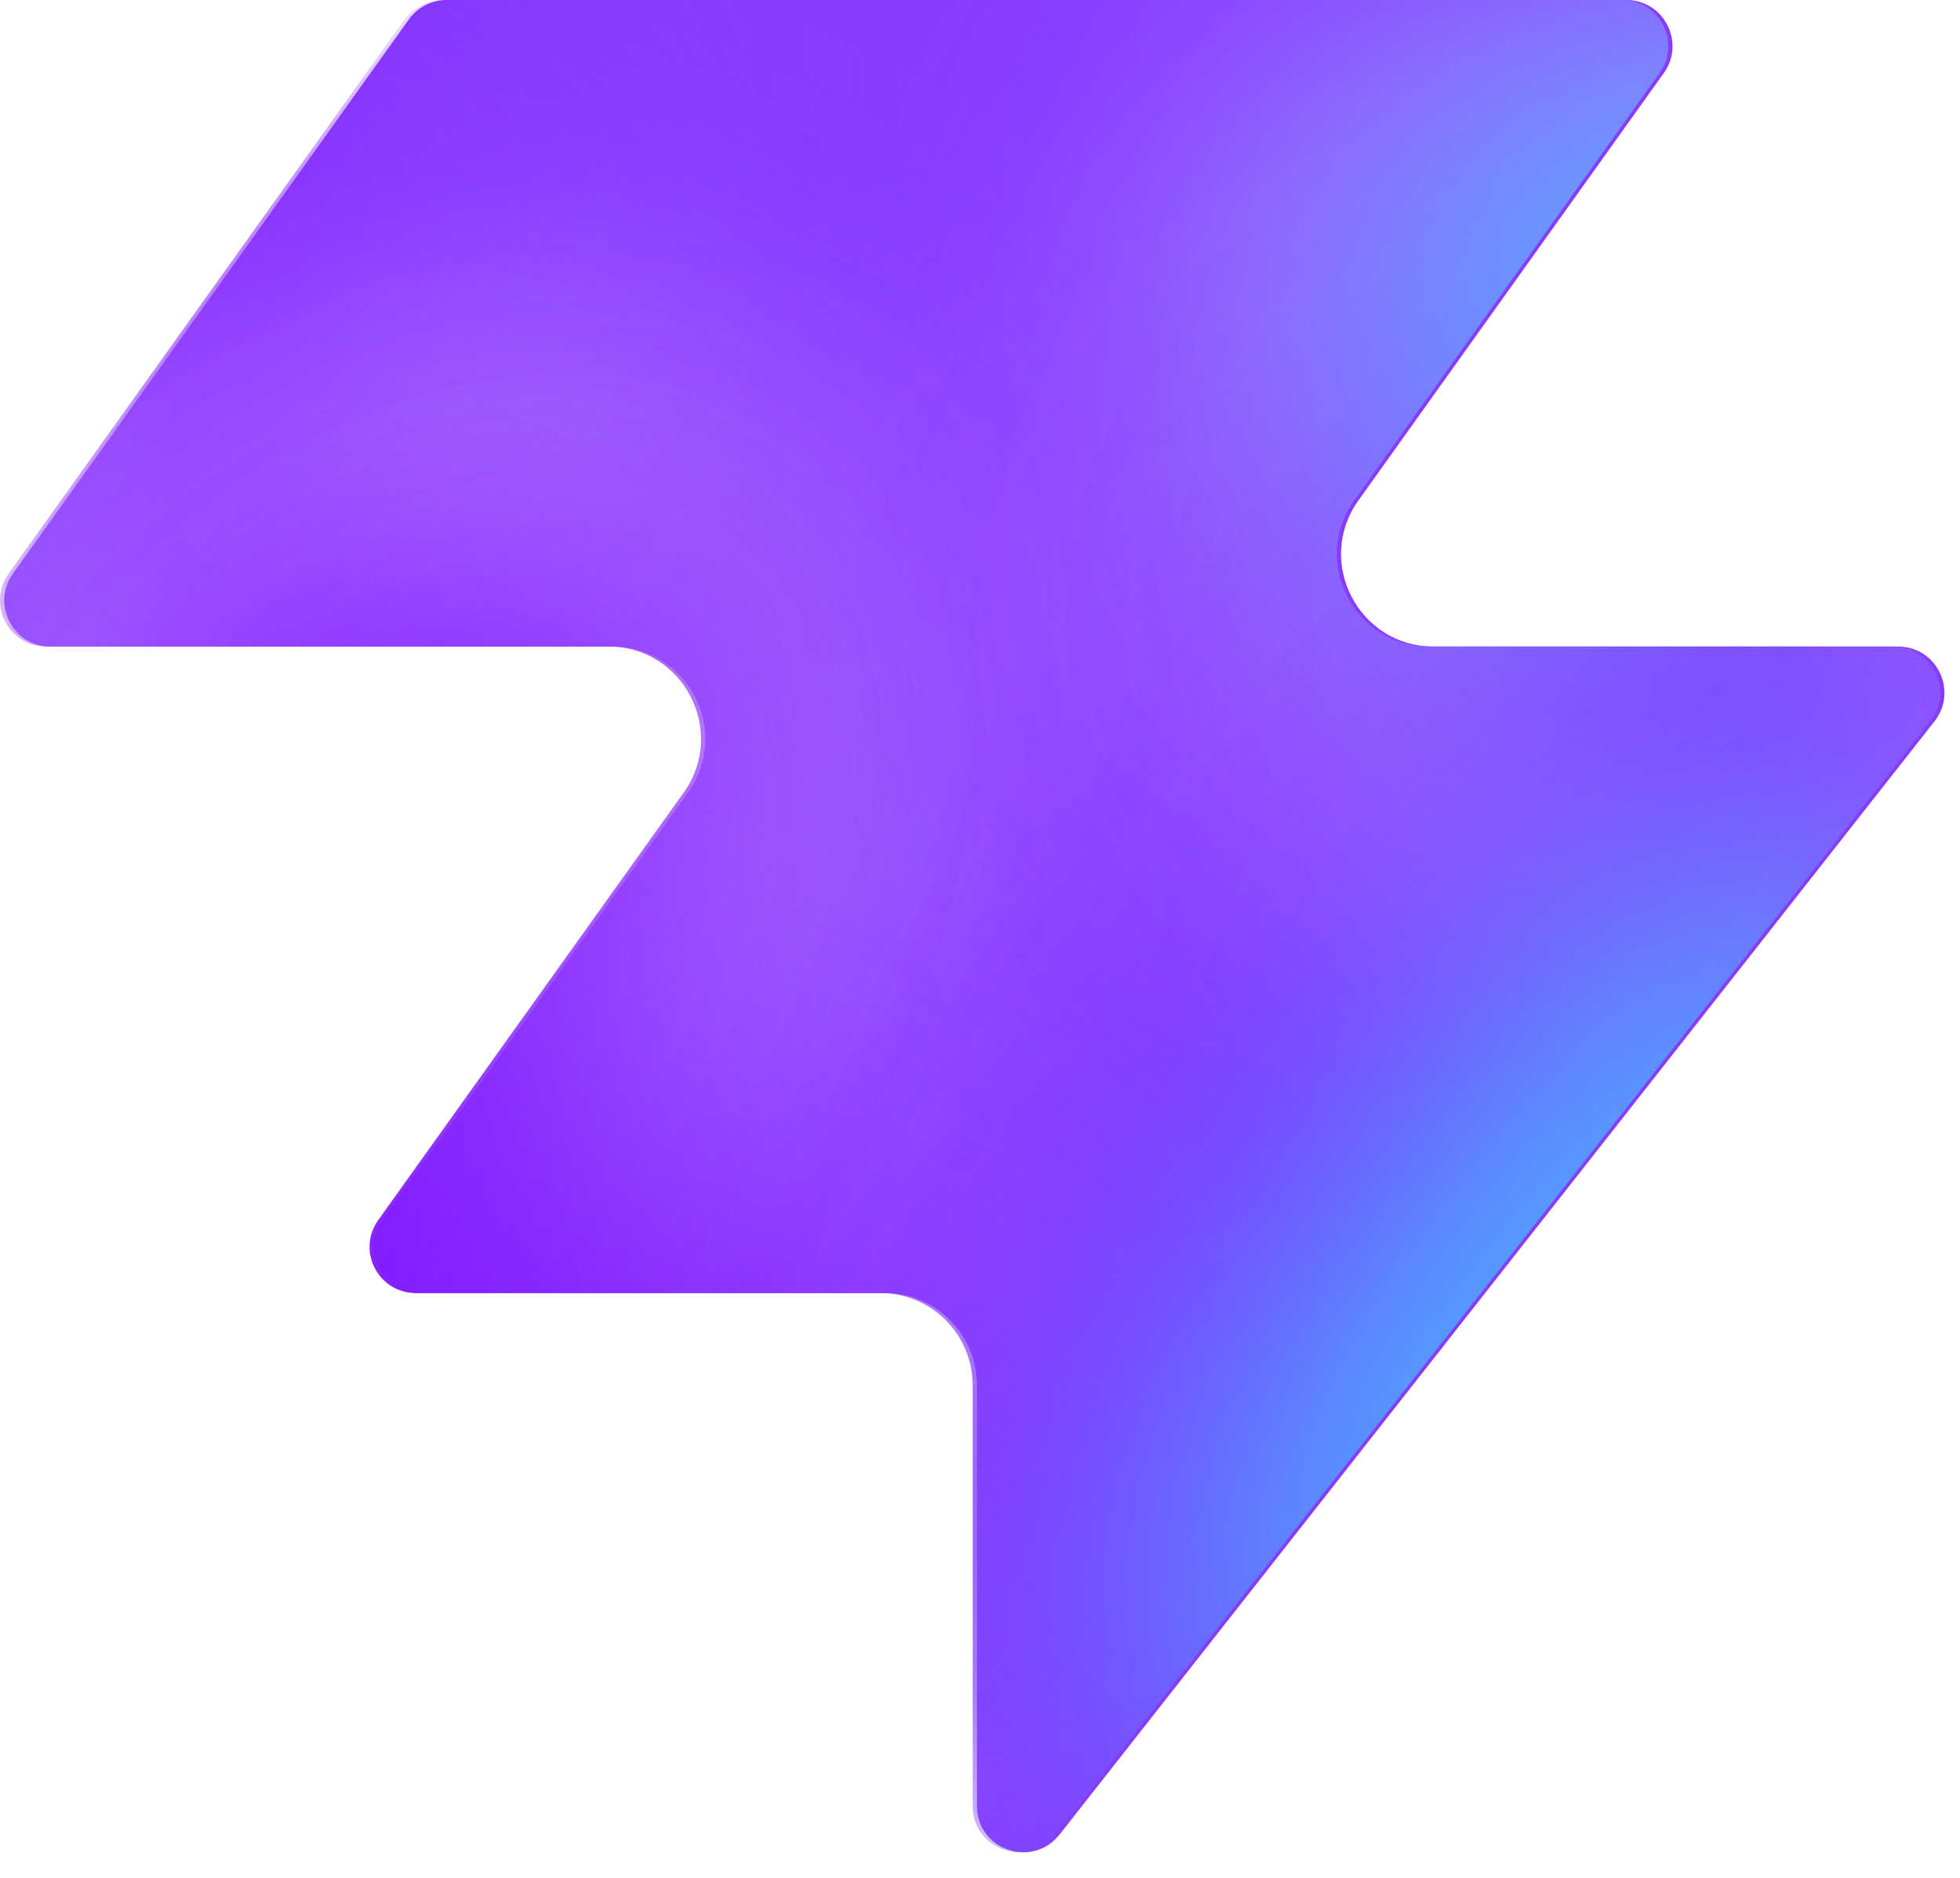
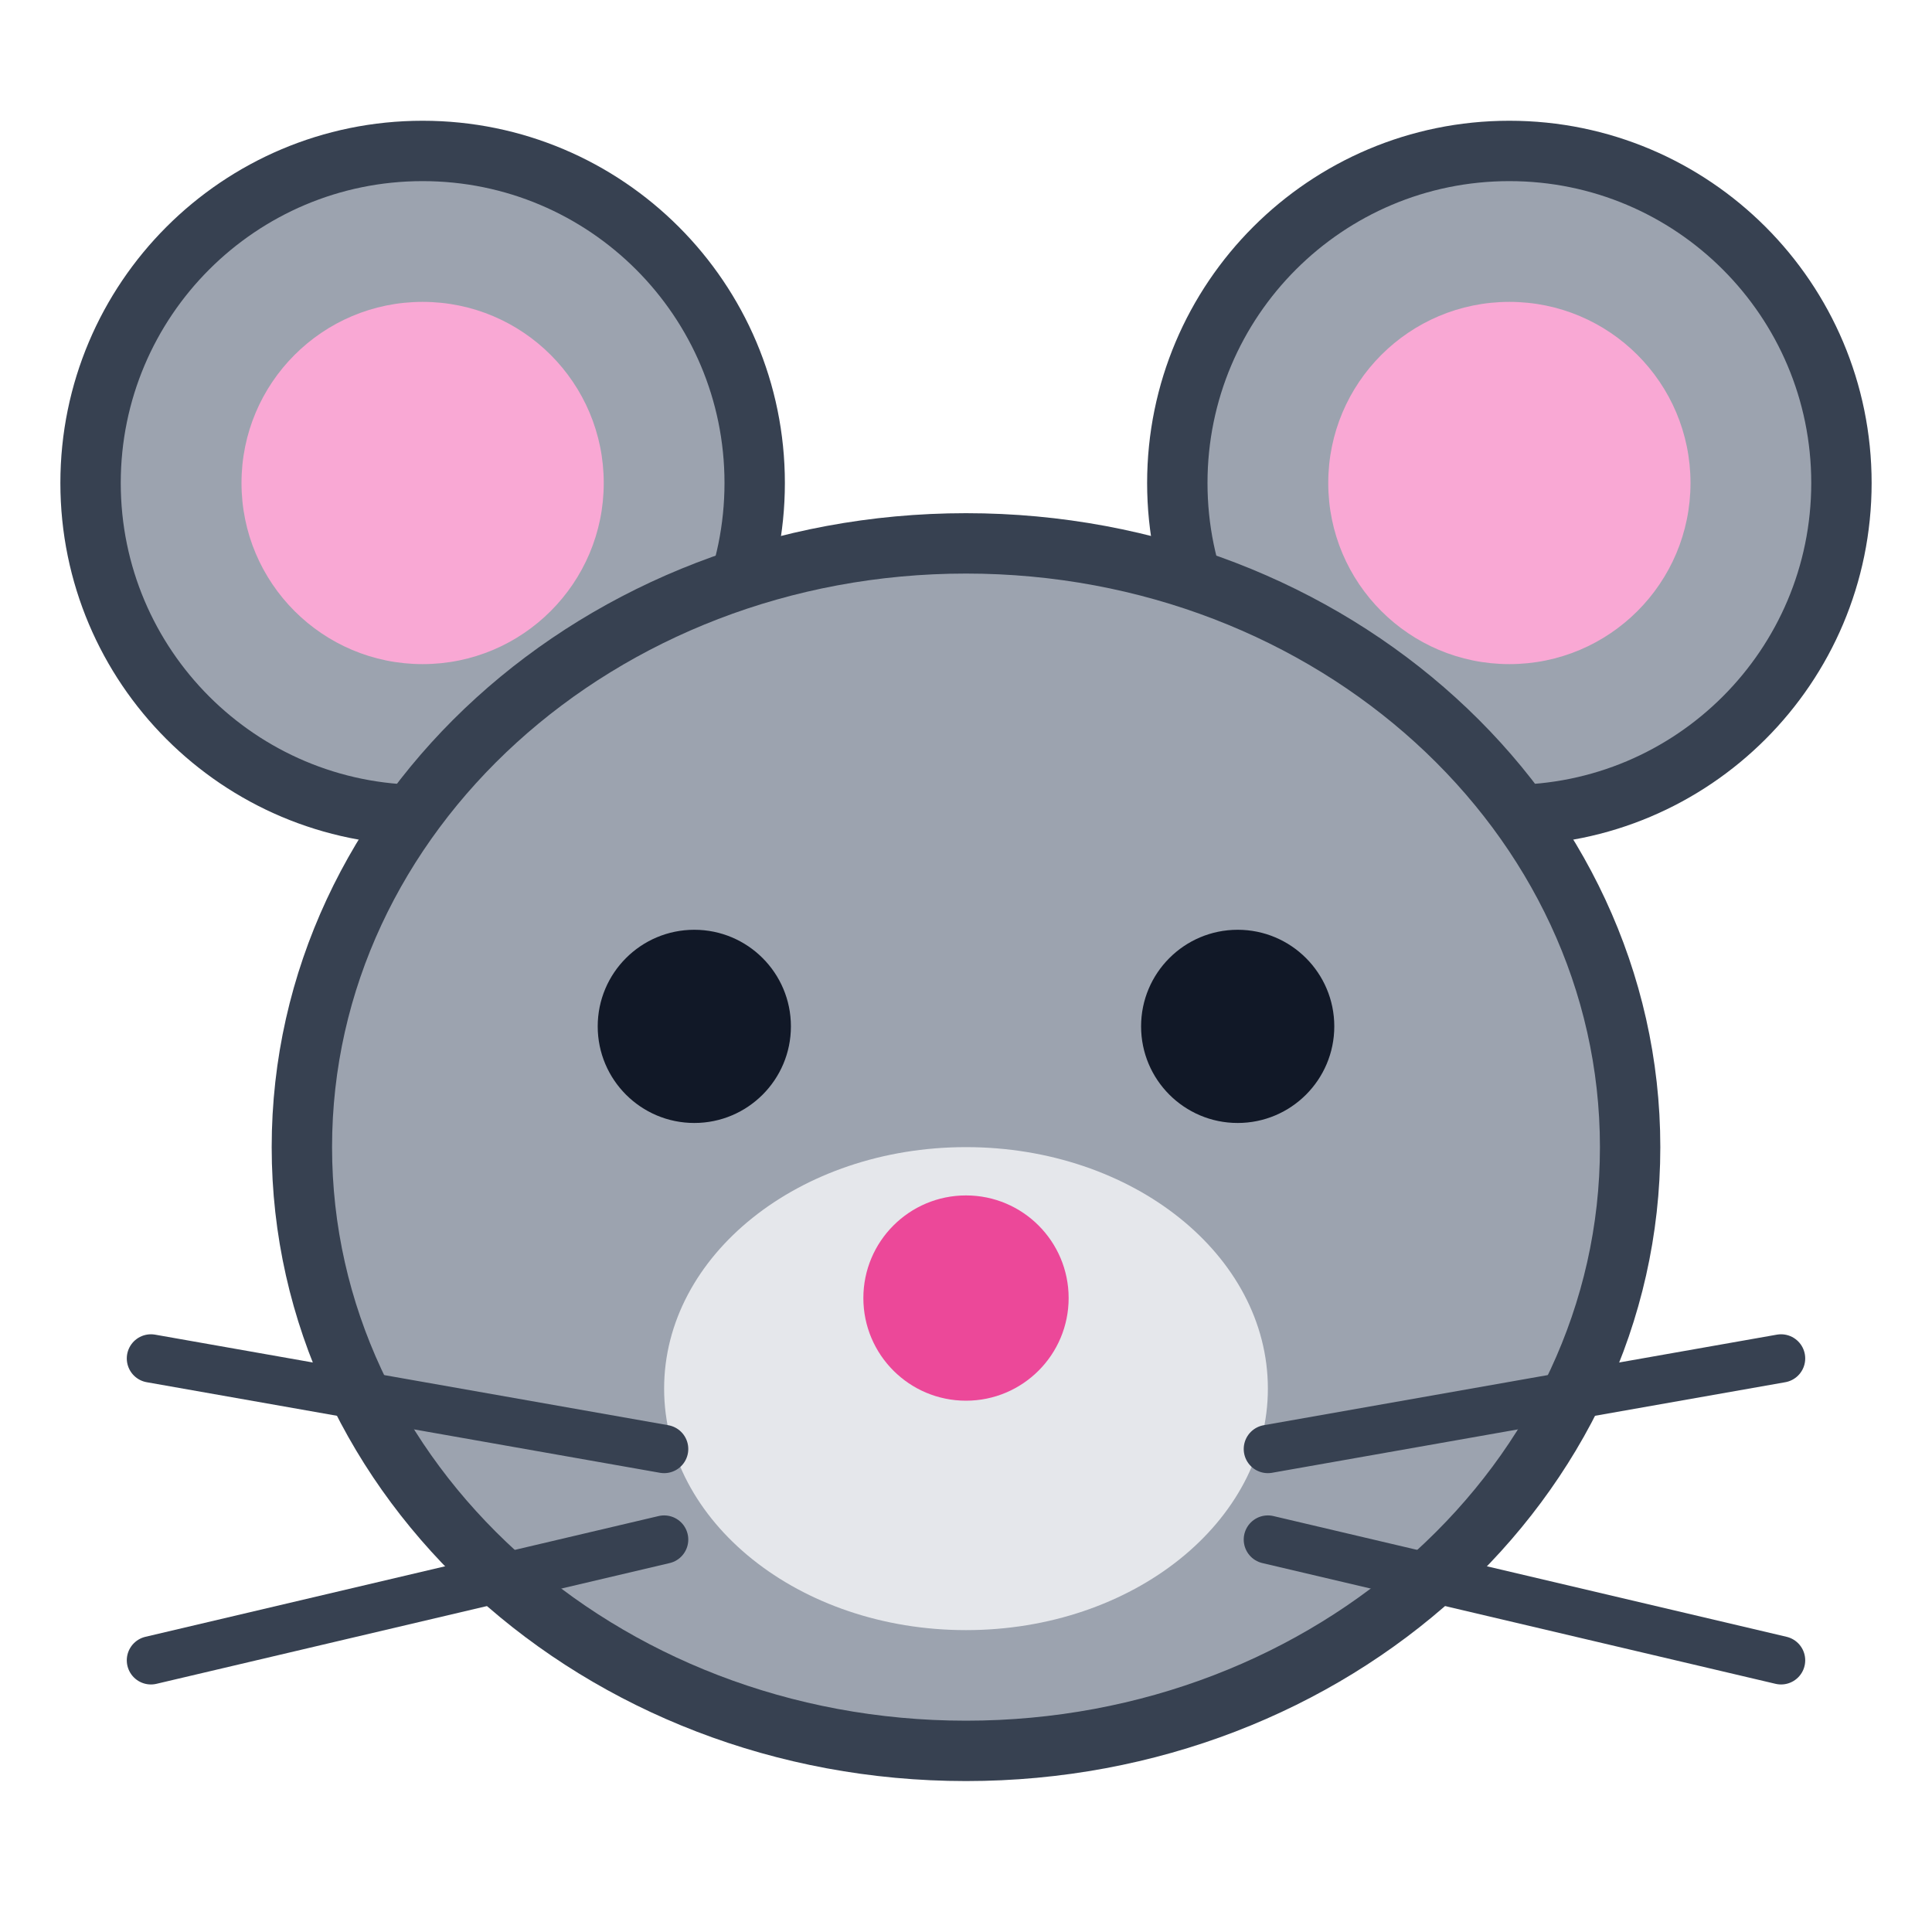
- <svg xmlns="http://www.w3.org/2000/svg" width="48" height="46" fill="none" viewBox="0 0 48 46">
-   <path fill="#863bff" d="M25.946 44.938c-.664.845-2.021.375-2.021-.698V33.937a2.26 2.26 0 0 0-2.262-2.262H10.287c-.92 0-1.456-1.04-.92-1.788l7.48-10.471c1.07-1.497 0-3.578-1.842-3.578H1.237c-.92 0-1.456-1.04-.92-1.788L10.013.474c.214-.297.556-.474.92-.474h28.894c.92 0 1.456 1.04.92 1.788l-7.48 10.471c-1.07 1.498 0 3.579 1.842 3.579h11.377c.943 0 1.473 1.088.89 1.83L25.947 44.94z" style="fill:#863bff;fill:color(display-p3 .525 .23 1);fill-opacity:1" />
-   <mask id="a" width="48" height="46" x="0" y="0" maskUnits="userSpaceOnUse" style="mask-type:alpha">
-     <path fill="#000" d="M25.842 44.938c-.664.844-2.021.375-2.021-.698V33.937a2.26 2.26 0 0 0-2.262-2.262H10.183c-.92 0-1.456-1.04-.92-1.788l7.48-10.471c1.07-1.498 0-3.579-1.842-3.579H1.133c-.92 0-1.456-1.04-.92-1.787L9.91.473c.214-.297.556-.474.92-.474h28.894c.92 0 1.456 1.04.92 1.788l-7.48 10.471c-1.07 1.498 0 3.578 1.842 3.578h11.377c.943 0 1.473 1.088.89 1.832L25.843 44.94z" style="fill:#000;fill-opacity:1" />
-   </mask>
-   <g mask="url(#a)">
-     <g filter="url(#b)">
-       <ellipse cx="5.508" cy="14.704" fill="#ede6ff" rx="5.508" ry="14.704" style="fill:#ede6ff;fill:color(display-p3 .927 .903 1);fill-opacity:1" transform="matrix(.00324 1 1 -.00324 -4.47 31.516)" />
-     </g>
-     <g filter="url(#c)">
-       <ellipse cx="10.399" cy="29.851" fill="#ede6ff" rx="10.399" ry="29.851" style="fill:#ede6ff;fill:color(display-p3 .927 .903 1);fill-opacity:1" transform="matrix(.00324 1 1 -.00324 -39.328 7.883)" />
-     </g>
-     <g filter="url(#d)">
-       <ellipse cx="5.508" cy="30.487" fill="#7e14ff" rx="5.508" ry="30.487" style="fill:#7e14ff;fill:color(display-p3 .492 .077 1);fill-opacity:1" transform="rotate(89.814 -25.913 -14.639)scale(1 -1)" />
-     </g>
-     <g filter="url(#e)">
-       <ellipse cx="5.508" cy="30.599" fill="#7e14ff" rx="5.508" ry="30.599" style="fill:#7e14ff;fill:color(display-p3 .492 .077 1);fill-opacity:1" transform="rotate(89.814 -32.644 -3.334)scale(1 -1)" />
-     </g>
-     <g filter="url(#f)">
-       <ellipse cx="5.508" cy="30.599" fill="#7e14ff" rx="5.508" ry="30.599" style="fill:#7e14ff;fill:color(display-p3 .492 .077 1);fill-opacity:1" transform="matrix(.00324 1 1 -.00324 -34.34 30.47)" />
-     </g>
-     <g filter="url(#g)">
-       <ellipse cx="14.072" cy="22.078" fill="#ede6ff" rx="14.072" ry="22.078" style="fill:#ede6ff;fill:color(display-p3 .927 .903 1);fill-opacity:1" transform="rotate(93.35 24.506 48.493)scale(-1 1)" />
-     </g>
-     <g filter="url(#h)">
-       <ellipse cx="3.47" cy="21.501" fill="#7e14ff" rx="3.47" ry="21.501" style="fill:#7e14ff;fill:color(display-p3 .492 .077 1);fill-opacity:1" transform="rotate(89.009 28.708 47.59)scale(-1 1)" />
-     </g>
-     <g filter="url(#i)">
-       <ellipse cx="3.47" cy="21.501" fill="#7e14ff" rx="3.47" ry="21.501" style="fill:#7e14ff;fill:color(display-p3 .492 .077 1);fill-opacity:1" transform="rotate(89.009 28.708 47.59)scale(-1 1)" />
-     </g>
-     <g filter="url(#j)">
-       <ellipse cx=".387" cy="8.972" fill="#7e14ff" rx="4.407" ry="29.108" style="fill:#7e14ff;fill:color(display-p3 .492 .077 1);fill-opacity:1" transform="rotate(39.51 .387 8.972)" />
-     </g>
-     <g filter="url(#k)">
-       <ellipse cx="47.523" cy="-6.092" fill="#7e14ff" rx="4.407" ry="29.108" style="fill:#7e14ff;fill:color(display-p3 .492 .077 1);fill-opacity:1" transform="rotate(37.892 47.523 -6.092)" />
-     </g>
-     <g filter="url(#l)">
-       <ellipse cx="41.412" cy="6.333" fill="#47bfff" rx="5.971" ry="9.665" style="fill:#47bfff;fill:color(display-p3 .28 .748 1);fill-opacity:1" transform="rotate(37.892 41.412 6.333)" />
-     </g>
-     <g filter="url(#m)">
-       <ellipse cx="-1.879" cy="38.332" fill="#7e14ff" rx="4.407" ry="29.108" style="fill:#7e14ff;fill:color(display-p3 .492 .077 1);fill-opacity:1" transform="rotate(37.892 -1.88 38.332)" />
-     </g>
-     <g filter="url(#n)">
-       <ellipse cx="-1.879" cy="38.332" fill="#7e14ff" rx="4.407" ry="29.108" style="fill:#7e14ff;fill:color(display-p3 .492 .077 1);fill-opacity:1" transform="rotate(37.892 -1.88 38.332)" />
-     </g>
-     <g filter="url(#o)">
-       <ellipse cx="35.651" cy="29.907" fill="#7e14ff" rx="4.407" ry="29.108" style="fill:#7e14ff;fill:color(display-p3 .492 .077 1);fill-opacity:1" transform="rotate(37.892 35.651 29.907)" />
-     </g>
-     <g filter="url(#p)">
-       <ellipse cx="38.418" cy="32.4" fill="#47bfff" rx="5.971" ry="15.297" style="fill:#47bfff;fill:color(display-p3 .28 .748 1);fill-opacity:1" transform="rotate(37.892 38.418 32.4)" />
-     </g>
+ <svg xmlns="http://www.w3.org/2000/svg" viewBox="0 0 64 64">
+   <g stroke="#374151" stroke-width="2" stroke-linejoin="round">
+     <circle cx="14" cy="16" r="11" fill="#9ca3af" />
+     <circle cx="50" cy="16" r="11" fill="#9ca3af" />
  </g>
-   <defs>
-     <filter id="b" width="60.045" height="41.654" x="-19.77" y="16.149" color-interpolation-filters="sRGB" filterUnits="userSpaceOnUse">
-       <feFlood flood-opacity="0" result="BackgroundImageFix" />
-       <feBlend in="SourceGraphic" in2="BackgroundImageFix" result="shape" />
-       <feGaussianBlur result="effect1_foregroundBlur_2002_17158" stdDeviation="7.659" />
-     </filter>
-     <filter id="c" width="90.34" height="51.437" x="-54.613" y="-7.533" color-interpolation-filters="sRGB" filterUnits="userSpaceOnUse">
-       <feFlood flood-opacity="0" result="BackgroundImageFix" />
-       <feBlend in="SourceGraphic" in2="BackgroundImageFix" result="shape" />
-       <feGaussianBlur result="effect1_foregroundBlur_2002_17158" stdDeviation="7.659" />
-     </filter>
-     <filter id="d" width="79.355" height="29.4" x="-49.64" y="2.03" color-interpolation-filters="sRGB" filterUnits="userSpaceOnUse">
-       <feFlood flood-opacity="0" result="BackgroundImageFix" />
-       <feBlend in="SourceGraphic" in2="BackgroundImageFix" result="shape" />
-       <feGaussianBlur result="effect1_foregroundBlur_2002_17158" stdDeviation="4.596" />
-     </filter>
-     <filter id="e" width="79.579" height="29.4" x="-45.045" y="20.029" color-interpolation-filters="sRGB" filterUnits="userSpaceOnUse">
-       <feFlood flood-opacity="0" result="BackgroundImageFix" />
-       <feBlend in="SourceGraphic" in2="BackgroundImageFix" result="shape" />
-       <feGaussianBlur result="effect1_foregroundBlur_2002_17158" stdDeviation="4.596" />
-     </filter>
-     <filter id="f" width="79.579" height="29.4" x="-43.513" y="21.178" color-interpolation-filters="sRGB" filterUnits="userSpaceOnUse">
-       <feFlood flood-opacity="0" result="BackgroundImageFix" />
-       <feBlend in="SourceGraphic" in2="BackgroundImageFix" result="shape" />
-       <feGaussianBlur result="effect1_foregroundBlur_2002_17158" stdDeviation="4.596" />
-     </filter>
-     <filter id="g" width="74.749" height="58.852" x="15.756" y="-17.901" color-interpolation-filters="sRGB" filterUnits="userSpaceOnUse">
-       <feFlood flood-opacity="0" result="BackgroundImageFix" />
-       <feBlend in="SourceGraphic" in2="BackgroundImageFix" result="shape" />
-       <feGaussianBlur result="effect1_foregroundBlur_2002_17158" stdDeviation="7.659" />
-     </filter>
-     <filter id="h" width="61.377" height="25.362" x="23.548" y="2.284" color-interpolation-filters="sRGB" filterUnits="userSpaceOnUse">
-       <feFlood flood-opacity="0" result="BackgroundImageFix" />
-       <feBlend in="SourceGraphic" in2="BackgroundImageFix" result="shape" />
-       <feGaussianBlur result="effect1_foregroundBlur_2002_17158" stdDeviation="4.596" />
-     </filter>
-     <filter id="i" width="61.377" height="25.362" x="23.548" y="2.284" color-interpolation-filters="sRGB" filterUnits="userSpaceOnUse">
-       <feFlood flood-opacity="0" result="BackgroundImageFix" />
-       <feBlend in="SourceGraphic" in2="BackgroundImageFix" result="shape" />
-       <feGaussianBlur result="effect1_foregroundBlur_2002_17158" stdDeviation="4.596" />
-     </filter>
-     <filter id="j" width="56.045" height="63.649" x="-27.636" y="-22.853" color-interpolation-filters="sRGB" filterUnits="userSpaceOnUse">
-       <feFlood flood-opacity="0" result="BackgroundImageFix" />
-       <feBlend in="SourceGraphic" in2="BackgroundImageFix" result="shape" />
-       <feGaussianBlur result="effect1_foregroundBlur_2002_17158" stdDeviation="4.596" />
-     </filter>
-     <filter id="k" width="54.814" height="64.646" x="20.116" y="-38.415" color-interpolation-filters="sRGB" filterUnits="userSpaceOnUse">
-       <feFlood flood-opacity="0" result="BackgroundImageFix" />
-       <feBlend in="SourceGraphic" in2="BackgroundImageFix" result="shape" />
-       <feGaussianBlur result="effect1_foregroundBlur_2002_17158" stdDeviation="4.596" />
-     </filter>
-     <filter id="l" width="33.541" height="35.313" x="24.641" y="-11.323" color-interpolation-filters="sRGB" filterUnits="userSpaceOnUse">
-       <feFlood flood-opacity="0" result="BackgroundImageFix" />
-       <feBlend in="SourceGraphic" in2="BackgroundImageFix" result="shape" />
-       <feGaussianBlur result="effect1_foregroundBlur_2002_17158" stdDeviation="4.596" />
-     </filter>
-     <filter id="m" width="54.814" height="64.646" x="-29.286" y="6.009" color-interpolation-filters="sRGB" filterUnits="userSpaceOnUse">
-       <feFlood flood-opacity="0" result="BackgroundImageFix" />
-       <feBlend in="SourceGraphic" in2="BackgroundImageFix" result="shape" />
-       <feGaussianBlur result="effect1_foregroundBlur_2002_17158" stdDeviation="4.596" />
-     </filter>
-     <filter id="n" width="54.814" height="64.646" x="-29.286" y="6.009" color-interpolation-filters="sRGB" filterUnits="userSpaceOnUse">
-       <feFlood flood-opacity="0" result="BackgroundImageFix" />
-       <feBlend in="SourceGraphic" in2="BackgroundImageFix" result="shape" />
-       <feGaussianBlur result="effect1_foregroundBlur_2002_17158" stdDeviation="4.596" />
-     </filter>
-     <filter id="o" width="54.814" height="64.646" x="8.244" y="-2.416" color-interpolation-filters="sRGB" filterUnits="userSpaceOnUse">
-       <feFlood flood-opacity="0" result="BackgroundImageFix" />
-       <feBlend in="SourceGraphic" in2="BackgroundImageFix" result="shape" />
-       <feGaussianBlur result="effect1_foregroundBlur_2002_17158" stdDeviation="4.596" />
-     </filter>
-     <filter id="p" width="39.409" height="43.623" x="18.713" y="10.588" color-interpolation-filters="sRGB" filterUnits="userSpaceOnUse">
-       <feFlood flood-opacity="0" result="BackgroundImageFix" />
-       <feBlend in="SourceGraphic" in2="BackgroundImageFix" result="shape" />
-       <feGaussianBlur result="effect1_foregroundBlur_2002_17158" stdDeviation="4.596" />
-     </filter>
-   </defs>
+   <circle cx="14" cy="16" r="6" fill="#f9a8d4" />
+   <circle cx="50" cy="16" r="6" fill="#f9a8d4" />
+   <ellipse cx="32" cy="38" rx="22" ry="20" fill="#9ca3af" stroke="#374151" stroke-width="2" />
+   <ellipse cx="32" cy="46" rx="10" ry="8" fill="#e5e7eb" />
+   <circle cx="23" cy="34" r="3.2" fill="#111827" />
+   <circle cx="41" cy="34" r="3.2" fill="#111827" />
+   <circle cx="32" cy="43" r="3.4" fill="#ec4899" />
+   <path d="M22 48 L5 45 M22 51 L5 55 M42 48 L59 45 M42 51 L59 55" stroke="#374151" stroke-width="1.6" stroke-linecap="round" fill="none" />
</svg>
